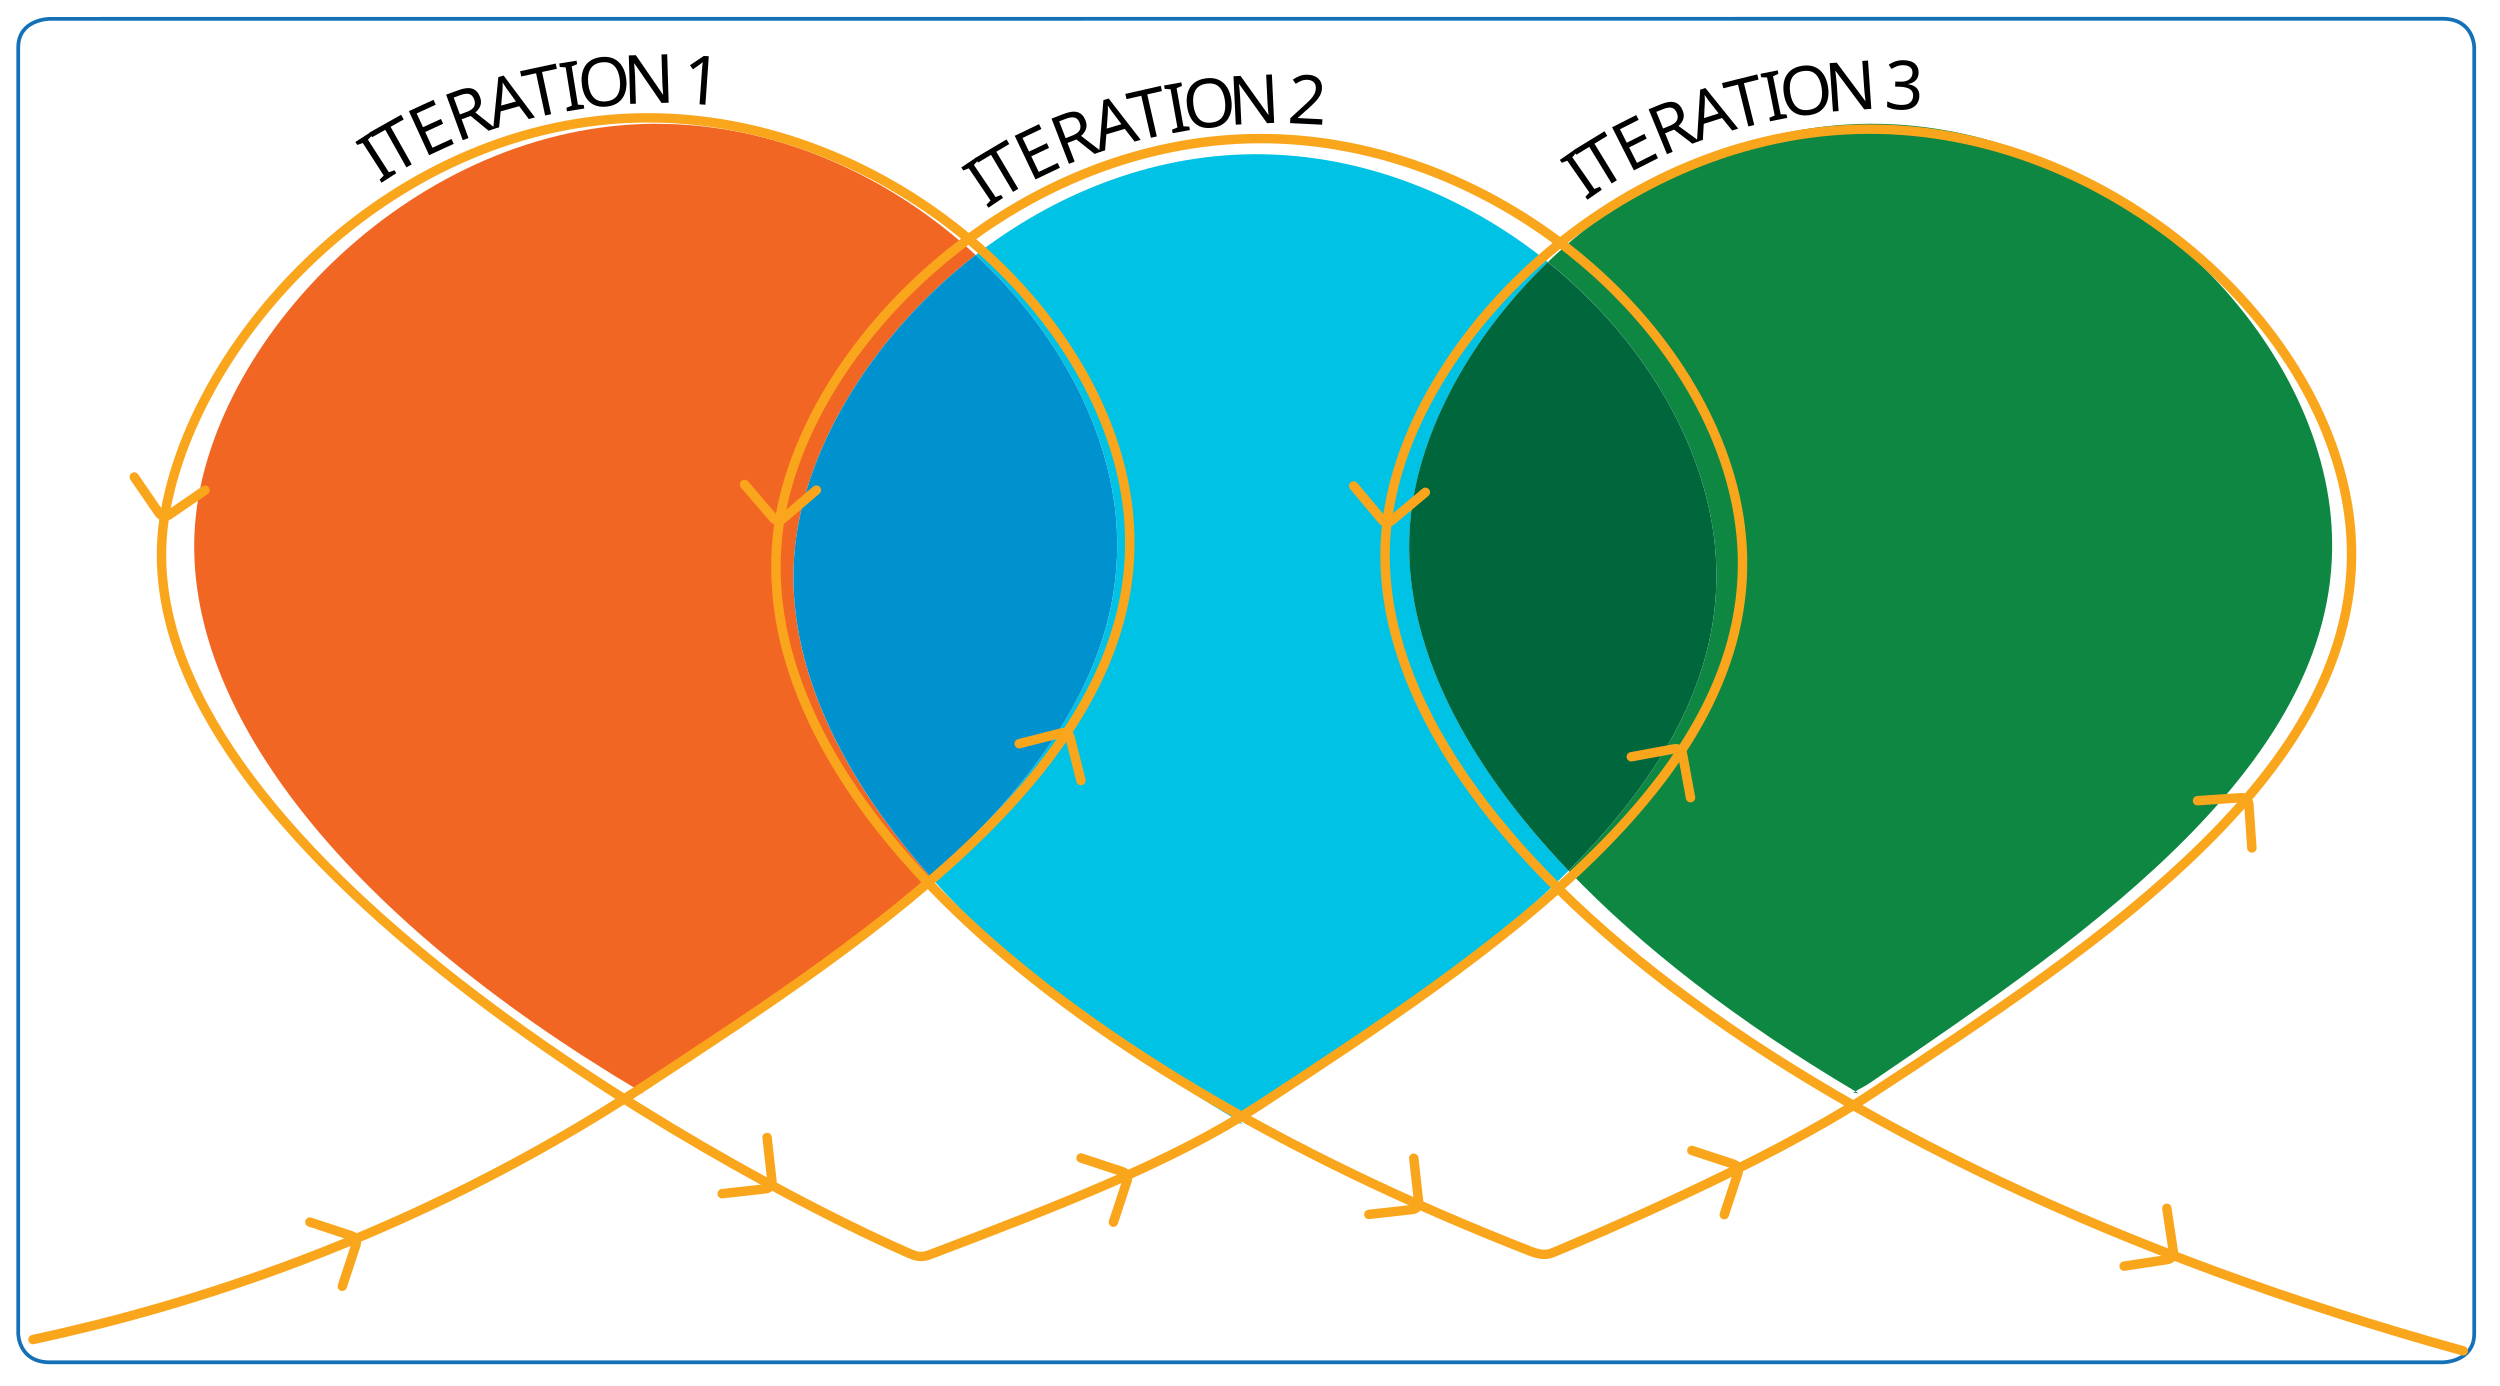
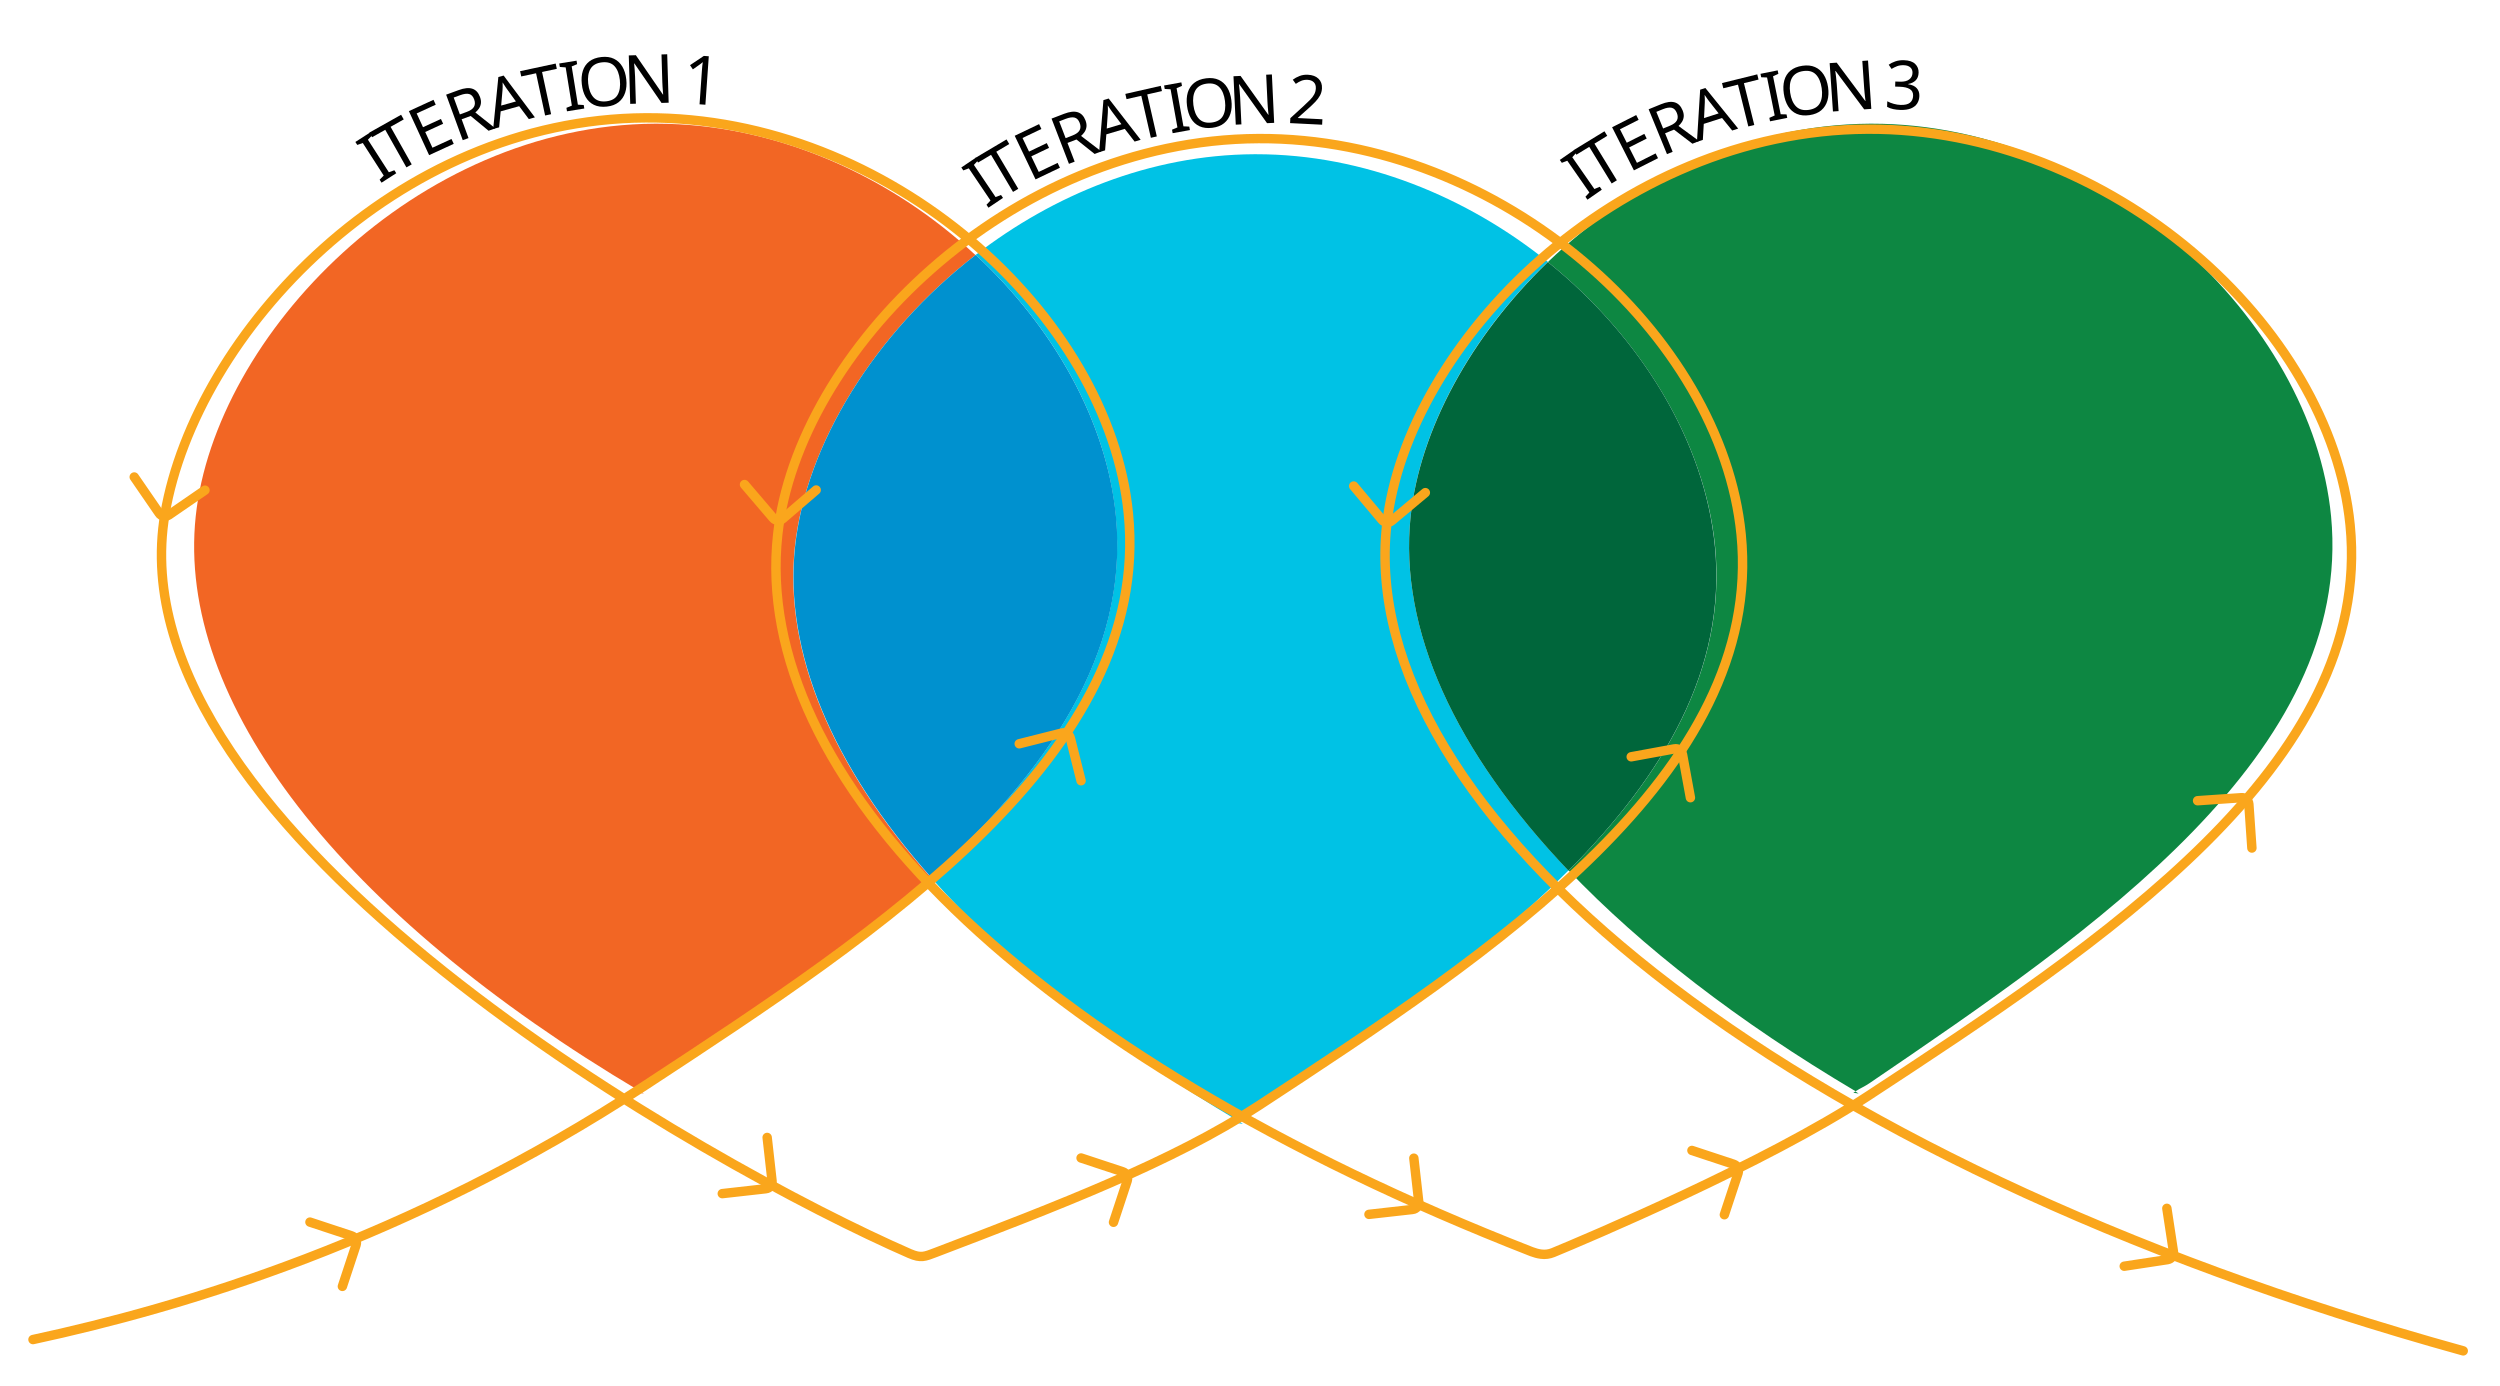
- <svg xmlns="http://www.w3.org/2000/svg" viewBox="0 0 1326 735">
-   <defs>
-     <style>.cls-1,.cls-10,.cls-11{fill:none;}.cls-2{font-size:36px;font-family:CooperHewitt-Medium, Cooper Hewitt;}.cls-3{clip-path:url(#clip-path);}.cls-4{fill:#00c2e5;}.cls-5{fill:#f26624;}.cls-6{fill:#0091cf;}.cls-7{fill:#0d8742;}.cls-8{fill:#00663b;}.cls-9{clip-path:url(#clip-path-2);}.cls-10{stroke:#1471b8;stroke-width:2px;}.cls-11{stroke:#faa61c;stroke-linecap:round;stroke-miterlimit:10;stroke-width:5px;}</style>
-     <clipPath id="clip-path">
-       <rect class="cls-1" x="103" y="65.64" width="1134" height="530.43" />
-     </clipPath>
-     <clipPath id="clip-path-2">
-       <rect class="cls-1" x="7" y="7.52" width="1308" height="717.48" />
-     </clipPath>
-   </defs>
-   <g id="Layer_2" data-name="Layer 2">
-     <text class="cls-2" transform="matrix(0.84, -0.54, 0.54, 0.84, 201.16, 97.67)">I</text>
-     <text class="cls-2" transform="translate(208.24 92.89) rotate(-29.36)">T</text>
-     <text class="cls-2" transform="translate(224.43 83.75) rotate(-24.68)">E</text>
-     <text class="cls-2" transform="translate(242.17 75.55) rotate(-20.06)">R</text>
-     <text class="cls-2" transform="translate(261.58 68.42) rotate(-15.57)">A</text>
-     <text class="cls-2" transform="matrix(0.98, -0.21, 0.21, 0.98, 280.91, 63.02)">T</text>
-     <text class="cls-2" transform="translate(299.31 59.27) rotate(-9.19)">I</text>
-     <text class="cls-2" transform="translate(307.78 57.69) rotate(-6.13)">O</text>
-     <text class="cls-2" transform="translate(330.79 55.19) rotate(-1.71)">N</text>
-     <text class="cls-2" transform="translate(354.48 54.69) rotate(1.22)"> </text>
-     <text class="cls-2" transform="matrix(1, 0.07, -0.07, 1, 361.36, 54.65)">1</text>
-     <text class="cls-2" transform="matrix(0.83, -0.56, 0.56, 0.83, 523.09, 110.97)">I</text>
-     <text class="cls-2" transform="matrix(0.86, -0.51, 0.51, 0.86, 530.09, 106.07)">T</text>
-     <text class="cls-2" transform="matrix(0.9, -0.43, 0.43, 0.9, 546.11, 96.65)">E</text>
-     <text class="cls-2" transform="translate(563.72 88.15) rotate(-21.04)">R</text>
-     <text class="cls-2" transform="translate(582.99 80.69) rotate(-16.56)">A</text>
-     <text class="cls-2" transform="translate(602.24 74.95) rotate(-12.84)">T</text>
-     <text class="cls-2" transform="translate(620.56 70.89) rotate(-10.17)">I</text>
-     <text class="cls-2" transform="translate(629 69.17) rotate(-7.12)">O</text>
-     <text class="cls-2" transform="translate(651.97 66.28) rotate(-2.7)">N</text>
-     <text class="cls-2" transform="translate(675.65 65.37) rotate(0.24)"> </text>
-     <text class="cls-2" transform="matrix(1, 0.05, -0.05, 1, 682.53, 65.21)">2</text>
-     <text class="cls-2" transform="matrix(0.82, -0.57, 0.57, 0.82, 840.8, 106.73)">I</text>
-     <text class="cls-2" transform="matrix(0.85, -0.52, 0.52, 0.85, 847.7, 101.68)">T</text>
-     <text class="cls-2" transform="matrix(0.89, -0.45, 0.45, 0.89, 863.52, 91.94)">E</text>
-     <text class="cls-2" transform="translate(880.94 83.07) rotate(-22.23)">R</text>
-     <text class="cls-2" transform="translate(900.06 75.21) rotate(-17.74)">A</text>
-     <text class="cls-2" transform="matrix(0.97, -0.24, 0.24, 0.97, 919.18, 69.08)">T</text>
-     <text class="cls-2" transform="translate(937.42 64.63) rotate(-11.36)">I</text>
-     <text class="cls-2" transform="translate(945.82 62.74) rotate(-8.31)">O</text>
-     <text class="cls-2" transform="translate(968.72 59.37) rotate(-3.89)">N</text>
-     <text class="cls-2" transform="translate(992.38 57.97) rotate(-0.95)"> </text>
-     <text class="cls-2" transform="translate(999.26 57.67) rotate(1.83)">3</text>
-     <g class="cls-3">
-       <path class="cls-4" d="M666.33,81.79H665.2c-55.15.29-106.47,21.57-147.7,53.44,41.5,38.48,69.56,88.54,74.34,138.67,7,73.37-37,135.9-98.27,191.24,39.82,44.95,95.17,89.13,164,129.87,2.84-1.75,4.49-2.3,7.67-4.47,57.41-39.07,119.43-81.27,166.74-128.75-60.2-63.05-90-128.14-83.67-187.89,4.88-46,31.94-95.64,72.75-134.9-43-34.64-97.53-57.21-154.69-57.21M657.53,595l-1.08.69,2.85.36-1.77-1" />
-       <path class="cls-5" d="M348.49,65.64h-1.13C220.6,66.3,114,177.94,103.84,273.9c-10.42,98.15,76.74,210.73,235.84,305,2.85-1.76,4.5-2.3,7.68-4.47,49.43-33.64,102.28-69.6,146.21-109.25-52.28-59-77.8-119.37-71.89-175.09,5.75-54.21,42.28-113.43,95.82-154.82-44.81-41.55-105.29-69.59-169-69.59m-8.81,513.22c-.34.21-.7.44-1.07.69l2.85.36-1.78-1" />
-       <path class="cls-6" d="M517.5,135.23C464,176.62,427.43,235.84,421.68,290.05c-5.91,55.72,19.61,116.07,71.89,175.09,61.31-55.34,105.26-117.86,98.27-191.24C587.06,223.77,559,173.71,517.5,135.23" />
-       <path class="cls-7" d="M992.92,65.64h-1.13C925.82,66,865.32,96.39,821,139c49.29,39.73,83.35,95.35,88.66,151.05,6.18,64.89-27.47,121.29-77.74,171.74,38.68,40.52,89.93,80.21,152.18,117.07,2.84-1.76,4.49-2.3,7.67-4.47,118.42-80.59,256.48-174.54,244.48-300.49-9.94-104.27-120.63-208.26-243.35-208.26m-8.8,513.22-1.08.69,2.85.36-1.77-1" />
-       <path class="cls-8" d="M821,139c-40.81,39.26-67.86,88.88-72.75,134.9-6.34,59.75,23.47,124.84,83.67,187.89,50.27-50.45,83.92-106.85,77.74-171.74-5.31-55.7-39.37-111.32-88.66-151" />
-     </g>
-     <g class="cls-9">
-       <path class="cls-10" d="M26.46,10S9.67,10,9.67,25.21v682.1s0,15.26,16.79,15.26H1295.54s16.79,0,16.79-15.26V25.21s0-15.26-16.79-15.26Z" />
+ <svg xmlns="http://www.w3.org/2000/svg" xmlns:xlink="http://www.w3.org/1999/xlink" version="1.1" id="Layer_1" x="0px" y="0px" viewBox="0 0 1326 735" style="enable-background:new 0 0 1326 735;" xml:space="preserve">
+   <style type="text/css">
+ 	.st0{font-family:'CooperHewitt-Medium';}
+ 	.st1{font-size:35.95px;}
+ 	.st2{font-size:36px;}
+ 	.st3{font-size:36.081px;}
+ 	.st4{font-size:36.088px;}
+ 	.st5{font-size:36.045px;}
+ 	.st6{font-size:35.995px;}
+ 	.st7{font-size:35.908px;}
+ 	.st8{font-size:35.951px;}
+ 	.st9{font-size:35.872px;}
+ 	.st10{font-size:35.903px;}
+ 	.st11{font-size:35.973px;}
+ 	.st12{clip-path:url(#SVGID_2_);}
+ 	.st13{fill:#00C2E5;}
+ 	.st14{fill:#F26624;}
+ 	.st15{fill:#0091CF;}
+ 	.st16{fill:#0D8742;}
+ 	.st17{fill:#00663B;}
+ 	.st18{fill:none;stroke:#FAA61C;stroke-width:5;stroke-linecap:round;stroke-miterlimit:10;}
+ </style>
+   <g id="Layer_2_1_">
+     <text transform="matrix(0.8412 -0.5408 0.5408 0.8412 201.1595 97.6704)" class="st0 st1">I</text>
+     <text transform="matrix(0.8716 -0.4903 0.4903 0.8716 208.24 92.8902)" class="st0 st2">T</text>
+     <text transform="matrix(0.9087 -0.4175 0.4175 0.9087 224.4299 83.75)" class="st0 st2">E</text>
+     <text transform="matrix(0.9393 -0.343 0.343 0.9393 242.1701 75.5501)" class="st0 st2">R</text>
+     <text transform="matrix(0.9633 -0.2684 0.2684 0.9633 261.58 68.42)" class="st0 st2">A</text>
+     <text transform="matrix(0.9778 -0.2095 0.2095 0.9778 280.9095 63.0194)" class="st0 st3">T</text>
+     <text transform="matrix(0.9872 -0.1597 0.1597 0.9872 299.31 59.27)" class="st0 st2">I</text>
+     <text transform="matrix(0.9943 -0.1068 0.1068 0.9943 307.78 57.69)" class="st0 st2">O</text>
+     <text transform="matrix(0.9996 -2.984070e-02 2.984070e-02 0.9996 330.79 55.19)" class="st0 st2">N</text>
+     <text transform="matrix(0.9976 6.982913e-02 -6.982913e-02 0.9976 361.3599 54.6504)" class="st0 st4">1</text>
+     <text transform="matrix(0.829 -0.5593 0.5593 0.829 523.0903 110.9697)" class="st0 st5">I</text>
+     <text transform="matrix(0.8601 -0.5101 0.5101 0.8601 530.0906 106.0705)" class="st0 st6">T</text>
+     <text transform="matrix(0.9023 -0.4311 0.4311 0.9023 546.1101 96.6501)" class="st0 st7">E</text>
+     <text transform="matrix(0.9333 -0.359 0.359 0.9333 563.72 88.1499)" class="st0 st2">R</text>
+     <text transform="matrix(0.9585 -0.285 0.285 0.9585 582.99 80.69)" class="st0 st2">A</text>
+     <text transform="matrix(0.975 -0.2222 0.2222 0.975 602.24 74.9501)" class="st0 st2">T</text>
+     <text transform="matrix(0.9843 -0.1766 0.1766 0.9843 620.56 70.89)" class="st0 st2">I</text>
+     <text transform="matrix(0.9923 -0.1239 0.1239 0.9923 629 69.17)" class="st0 st2">O</text>
+     <text transform="matrix(0.9989 -4.710645e-02 4.710645e-02 0.9989 651.97 66.28)" class="st0 st2">N</text>
+     <text transform="matrix(0.9988 4.993762e-02 -4.993762e-02 0.9988 682.5305 65.21)" class="st0 st5">2</text>
+     <text transform="matrix(0.8211 -0.5708 0.5708 0.8211 840.7994 106.7297)" class="st0 st8">I</text>
+     <text transform="matrix(0.853 -0.5219 0.5219 0.853 847.7006 101.6799)" class="st0 st9">T</text>
+     <text transform="matrix(0.8924 -0.4512 0.4512 0.8924 863.5196 91.9397)" class="st0 st10">E</text>
+     <text transform="matrix(0.9257 -0.3783 0.3783 0.9257 880.9401 83.0699)" class="st0 st2">R</text>
+     <text transform="matrix(0.9524 -0.3047 0.3047 0.9524 900.06 75.2101)" class="st0 st2">A</text>
+     <text transform="matrix(0.9707 -0.2402 0.2402 0.9707 919.1805 69.0803)" class="st0 st11">T</text>
+     <text transform="matrix(0.9804 -0.197 0.197 0.9804 937.42 64.63)" class="st0 st2">I</text>
+     <text transform="matrix(0.9895 -0.1445 0.1445 0.9895 945.82 62.74)" class="st0 st2">O</text>
+     <text transform="matrix(0.9977 -6.784116e-02 6.784116e-02 0.9977 968.72 59.37)" class="st0 st2">N</text>
+     <text transform="matrix(0.9995 3.193410e-02 -3.193410e-02 0.9995 999.2599 57.6699)" class="st0 st2">3</text>
+     <g>
+       <defs>
+         <rect id="SVGID_1_" x="103" y="65.6" width="1134" height="530.4" />
+       </defs>
+       <clipPath id="SVGID_2_">
+         <use xlink:href="#SVGID_1_" style="overflow:visible;" />
+       </clipPath>
+       <g class="st12">
+         <path class="st13" d="M666.3,81.8h-1.1c-55.2,0.3-106.5,21.6-147.7,53.4c41.5,38.5,69.6,88.5,74.3,138.7     c7,73.4-37,135.9-98.3,191.2c39.8,45,95.2,89.1,164,129.9c2.8-1.8,4.5-2.3,7.7-4.5c57.4-39.1,119.4-81.3,166.7-128.8     c-60.2-63-90-128.1-83.7-187.9c4.9-46,31.9-95.6,72.8-134.9C778.1,104.4,723.5,81.8,666.3,81.8 M657.5,595l-1.1,0.7l2.8,0.4     L657.5,595" />
+         <path class="st14" d="M348.5,65.6h-1.1C220.6,66.3,114,177.9,103.8,273.9c-10.4,98.1,76.7,210.7,235.8,305     c2.9-1.8,4.5-2.3,7.7-4.5c49.4-33.6,102.3-69.6,146.2-109.2c-52.3-59-77.8-119.4-71.9-175.1c5.8-54.2,42.3-113.4,95.8-154.8     C472.7,93.7,412.2,65.7,348.5,65.6 M339.7,578.9c-0.3,0.2-0.7,0.4-1.1,0.7l2.9,0.4L339.7,578.9" />
+         <path class="st15" d="M517.5,135.2C464,176.6,427.4,235.8,421.7,290c-5.9,55.7,19.6,116.1,71.9,175.1     c61.3-55.3,105.3-117.9,98.3-191.2C587.1,223.8,559,173.7,517.5,135.2" />
+         <path class="st16" d="M992.9,65.6h-1.1C925.8,66,865.3,96.4,821,139c49.3,39.7,83.3,95.4,88.7,151     c6.2,64.9-27.5,121.3-77.7,171.7c38.7,40.5,89.9,80.2,152.2,117.1c2.8-1.8,4.5-2.3,7.7-4.5c118.4-80.6,256.5-174.5,244.5-300.5     C1226.3,169.6,1115.6,65.6,992.9,65.6 M984.1,578.9l-1.1,0.7l2.8,0.4L984.1,578.9" />
+         <path class="st17" d="M821,139c-40.8,39.3-67.9,88.9-72.8,134.9c-6.3,59.8,23.5,124.8,83.7,187.9     c50.3-50.5,83.9-106.9,77.7-171.7C904.3,234.3,870.3,178.7,821,139" />
+       </g>
    </g>
  </g>
-   <g id="Layer_1" data-name="Layer 1">
-     <path class="cls-11" d="M164.36,648.19l22.11,7.28a3.71,3.71,0,0,1,2.36,4.68l-7.28,22.1" />
-     <path class="cls-11" d="M540.56,394.46l22.56-5.72a3.72,3.72,0,0,1,4.51,2.68L573.35,414" />
-     <path class="cls-11" d="M17.5,710.5c78.62-16.92,199.28-52.61,325-135,124-81.26,268.57-176,256-303-10.44-105.47-127-210.64-256-210-132.73.66-238.54,114.05-255,210-29,169,291.33,347.22,395,392.4,6,2.6,8,1.6,13.76-.6,64.55-24.57,126-48.19,171.22-77.8,124-81.26,268.57-176,256-303-10.44-105.47-127-210.64-256-210-132.73.66-244.34,113.24-255,210C398.4,411.41,543.14,558.74,812.33,663.88a23.45,23.45,0,0,0,5,1.34,11.92,11.92,0,0,0,6.35-.83c17.2-7.14,112.4-47.22,166.83-82.89,124-81.26,268.57-176,256-303-10.44-105.47-127-210.64-256-210-132.73.66-244.34,113.24-255,210-16.68,151.37,205.63,336.76,571,438" />
-     <path class="cls-11" d="M1165.57,424.69l23.22-1.6a3.7,3.7,0,0,1,4,3.44l1.6,23.22" />
-     <path class="cls-11" d="M865.25,401.39l22.89-4.2a3.7,3.7,0,0,1,4.31,3l4.21,22.89" />
-     <path class="cls-11" d="M1149.28,640.87l3.47,23a3.7,3.7,0,0,1-3.11,4.21l-23,3.47" />
-     <path class="cls-11" d="M71.2,253l13.17,19.19a3.7,3.7,0,0,0,5.15,1l19.19-13.16" />
-     <path class="cls-11" d="M394.94,257l15.12,17.7a3.71,3.71,0,0,0,5.22.41L433,259.94" />
-     <path class="cls-11" d="M718,257.76l14.95,17.85a3.71,3.71,0,0,0,5.22.46L756,261.13" />
-     <path class="cls-11" d="M573.36,614.19l22.11,7.28a3.71,3.71,0,0,1,2.36,4.68l-7.28,22.1" />
-     <path class="cls-11" d="M406.86,603.32l2.59,23.13a3.7,3.7,0,0,1-3.27,4.09l-23.13,2.59" />
-     <path class="cls-11" d="M897.36,610.19l22.11,7.28a3.71,3.71,0,0,1,2.36,4.68l-7.28,22.1" />
-     <path class="cls-11" d="M749.86,614.32l2.59,23.13a3.7,3.7,0,0,1-3.27,4.09l-23.13,2.59" />
+   <g id="Layer_1_1_">
+     <path class="st18" d="M164.4,648.2l22.1,7.3c1.9,0.6,3,2.7,2.4,4.7l-7.3,22.1" />
+     <path class="st18" d="M540.6,394.5l22.6-5.7c2-0.5,4,0.7,4.5,2.7l5.7,22.6" />
+     <path class="st18" d="M17.5,710.5c78.6-16.9,199.3-52.6,325-135c124-81.3,268.6-176,256-303c-10.4-105.5-127-210.6-256-210   c-132.7,0.7-238.5,114.1-255,210c-29,169,291.3,347.2,395,392.4c6,2.6,8,1.6,13.8-0.6c64.5-24.6,126-48.2,171.2-77.8   c124-81.3,268.6-176,256-303c-10.4-105.5-127-210.6-256-210c-132.7,0.7-244.3,113.2-255,210c-14.1,127.9,130.7,275.2,399.9,380.4   c1.6,0.6,3.3,1.1,5,1.3c2.2,0.3,4.3,0,6.3-0.8c17.2-7.1,112.4-47.2,166.8-82.9c124-81.3,268.6-176,256-303   c-10.4-105.5-127-210.6-256-210c-132.7,0.7-244.3,113.2-255,210c-16.7,151.4,205.6,336.8,571,438" />
+     <path class="st18" d="M1165.6,424.7l23.2-1.6c2-0.2,3.8,1.3,4,3.4c0,0,0,0,0,0.1l1.6,23.2" />
+     <path class="st18" d="M865.2,401.4l22.9-4.2c2-0.4,3.9,1,4.3,3c0,0,0,0,0,0l4.2,22.9" />
+     <path class="st18" d="M1149.3,640.9l3.5,23c0.3,2-1.1,3.9-3.1,4.2c0,0,0,0,0,0l-23,3.5" />
+     <path class="st18" d="M71.2,253l13.2,19.2c1.1,1.7,3.4,2.1,5.1,1c0,0,0,0,0,0l19.2-13.2" />
+     <path class="st18" d="M394.9,257l15.1,17.7c1.3,1.6,3.7,1.7,5.2,0.4l17.7-15.2" />
+     <path class="st18" d="M718,257.8l15,17.9c1.3,1.6,3.7,1.8,5.2,0.5l17.8-14.9" />
+     <path class="st18" d="M573.4,614.2l22.1,7.3c1.9,0.6,3,2.7,2.4,4.7l-7.3,22.1" />
+     <path class="st18" d="M406.9,603.3l2.6,23.1c0.2,2-1.2,3.9-3.3,4.1c0,0,0,0,0,0l-23.1,2.6" />
+     <path class="st18" d="M897.4,610.2l22.1,7.3c1.9,0.6,3,2.7,2.4,4.7l-7.3,22.1" />
+     <path class="st18" d="M749.9,614.3l2.6,23.1c0.2,2-1.2,3.9-3.3,4.1c0,0,0,0,0,0l-23.1,2.6" />
  </g>
</svg>
